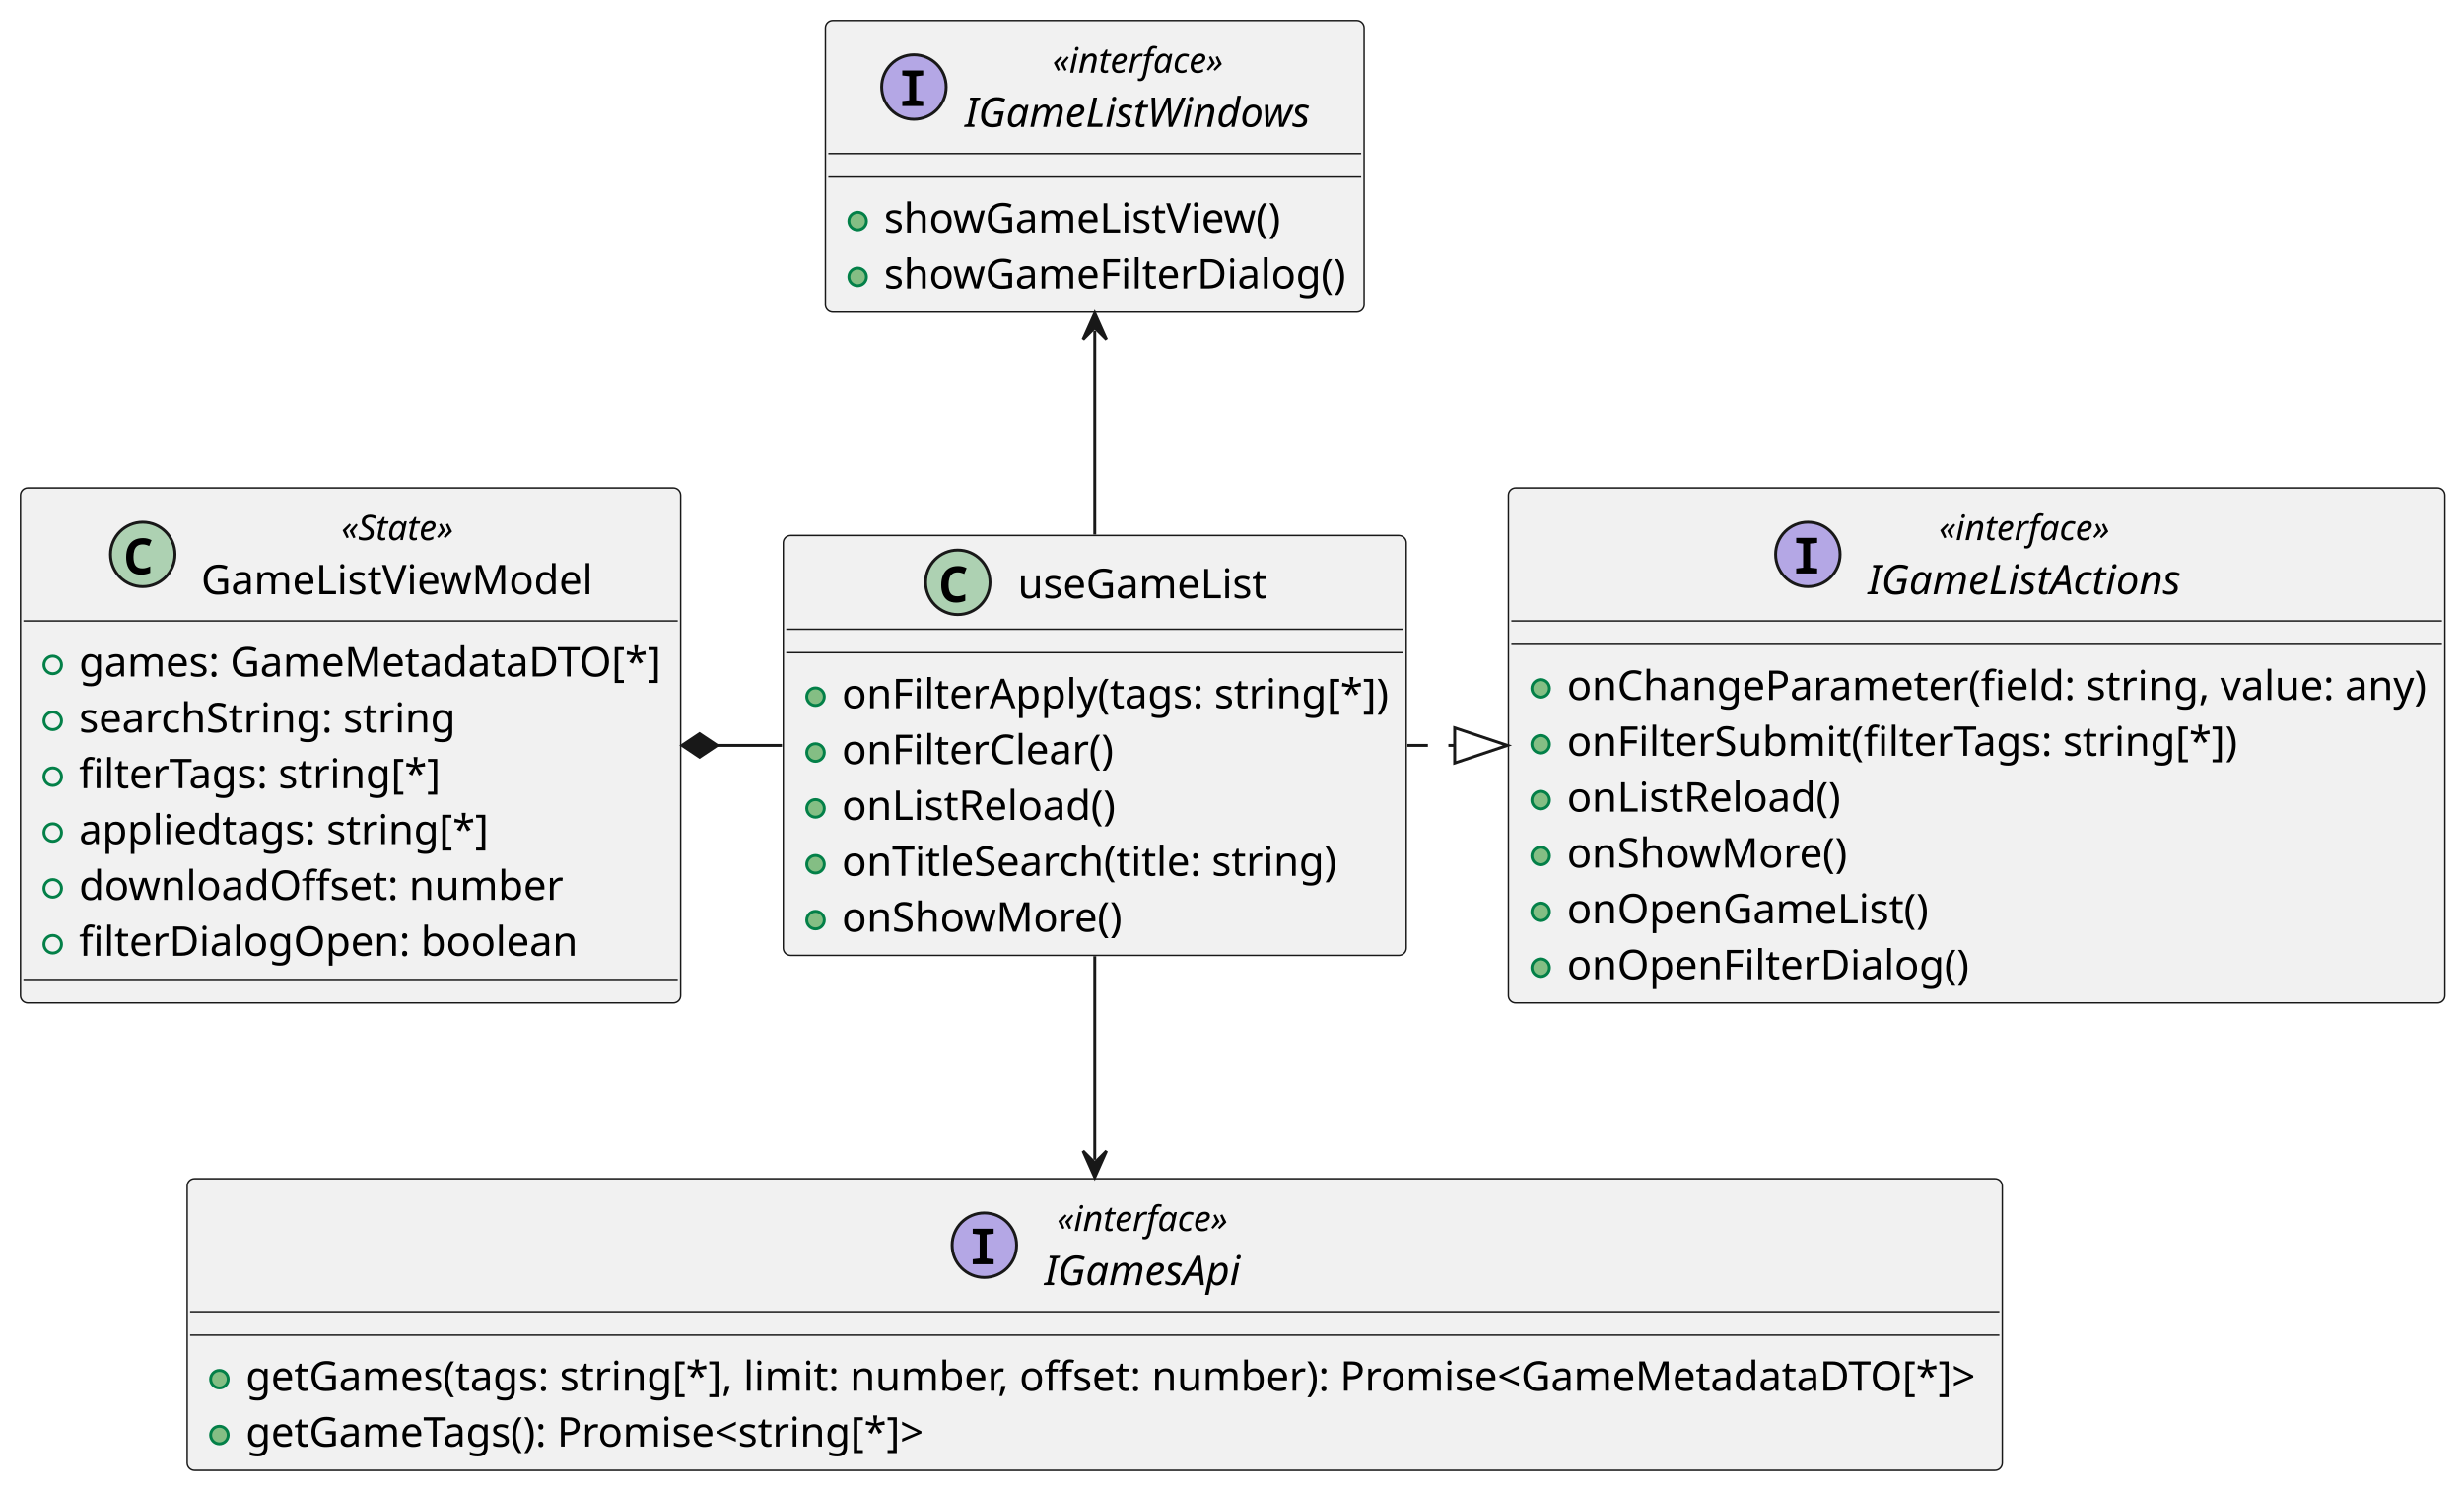
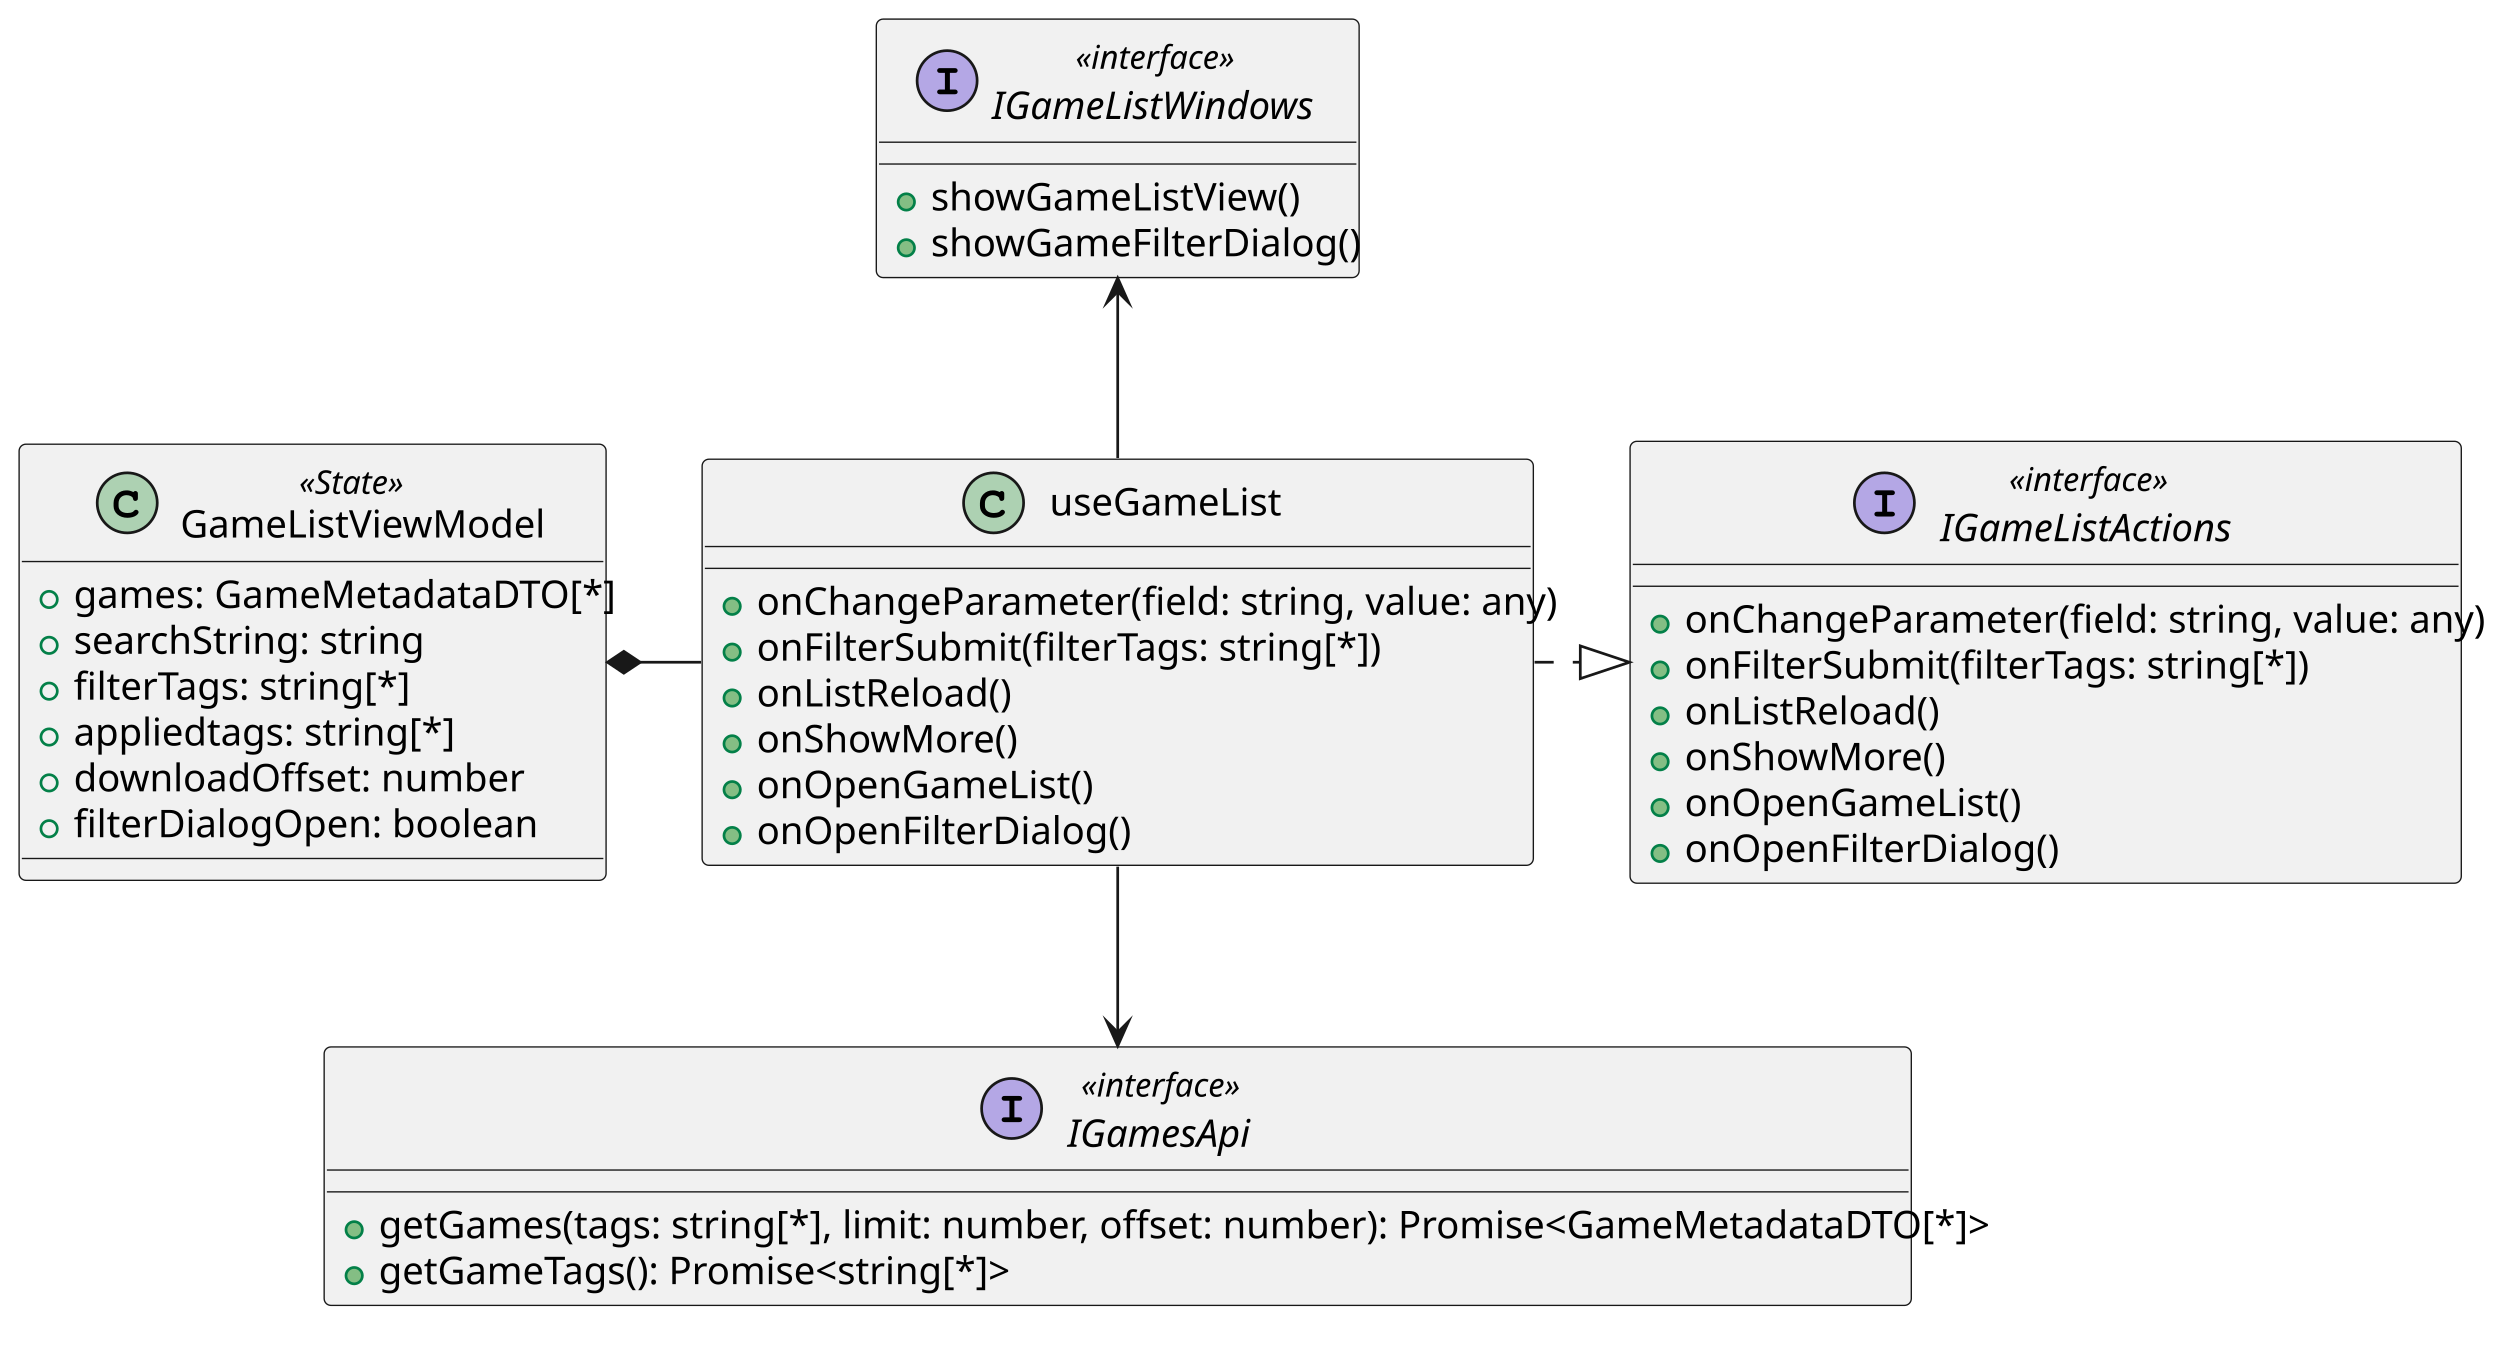
- <svg xmlns="http://www.w3.org/2000/svg" contentStyleType="text/css" data-diagram-type="CLASS" height="508px" preserveAspectRatio="none" style="width:841px;height:508px;background:#FFFFFF;" version="1.1" viewBox="0 0 841 508" width="841px" zoomAndPan="magnify">
+ <svg xmlns="http://www.w3.org/2000/svg" version="1.1" data-diagram-type="CLASS" style="width:916px;height:493px;background:#FFFFFF;" width="916px" height="493px" viewBox="0 0 916 493" zoomAndPan="magnify" preserveAspectRatio="none" contentStyleType="text/css">
  <defs />
-   <g>
-     <g class="entity" data-qualified-name="IGameListActions" data-source-line="2" id="ent0002">
-       <rect fill="#F1F1F1" height="175.82" rx="2.5" ry="2.5" style="stroke:#181818;stroke-width:0.5;" width="319.621" x="514.85" y="166.55" />
-       <ellipse cx="617.05" cy="189.256" fill="#B4A7E5" rx="11" ry="11" style="stroke:#181818;stroke-width:1;" />
-       <path d="M613.081,195.756 L613.081,194.053 L615.44,193.787 L615.44,185.584 L613.081,185.319 L613.081,183.615 L620.221,183.615 L620.221,185.319 L617.8,185.584 L617.8,193.787 L620.221,194.053 L620.221,195.756 L613.081,195.756 Z " fill="#000000" />
-       <text fill="#000000" font-family="sans-serif" font-size="12" font-style="italic" lengthAdjust="spacing" textLength="58.296" x="661.762" y="184.378">«interface»</text>
-       <text fill="#000000" font-family="sans-serif" font-size="14" font-style="italic" lengthAdjust="spacing" textLength="106.722" x="637.55" y="202.86">IGameListActions</text>
-       <line style="stroke:#181818;stroke-width:0.5;" x1="515.85" x2="833.471" y1="211.962" y2="211.962" />
-       <line style="stroke:#181818;stroke-width:0.5;" x1="515.85" x2="833.471" y1="219.962" y2="219.962" />
+   <g font-family="sans-serif" lengthAdjust="spacing">
+     <g class="entity" data-qualified-name="IGameListActions" id="ent0001" data-source-line="2">
+       <rect x="597.26" y="161.7" width="304.557" height="161.9" fill="#F1F1F1" style="stroke:#181818;stroke-width:0.5;" rx="2.5" ry="2.5" />
+       <ellipse cx="690.437" cy="184.25" rx="11" ry="11" fill="#B4A7E5" style="stroke:#181818;stroke-width:1;" />
+       <path d="M691.452,181.406 L693.109,181.406 C693.499,181.406 693.702,181.375 693.859,181.297 C694.124,181.125 694.296,180.828 694.296,180.531 C694.296,180.25 694.155,180 693.921,179.828 C693.734,179.703 693.577,179.656 693.109,179.656 L687.968,179.656 C687.53,179.656 687.39,179.672 687.218,179.781 C686.952,179.953 686.78,180.234 686.78,180.531 C686.78,180.813 686.921,181.094 687.155,181.25 C687.343,181.375 687.53,181.406 687.968,181.406 L689.624,181.406 L689.624,187.5 L687.968,187.5 C687.53,187.5 687.39,187.516 687.218,187.625 C686.952,187.781 686.78,188.078 686.78,188.359 C686.78,188.969 687.187,189.25 687.968,189.25 L693.109,189.25 C693.89,189.25 694.296,188.969 694.296,188.359 C694.296,188.094 694.155,187.844 693.921,187.672 C693.734,187.531 693.562,187.5 693.109,187.5 L691.452,187.5 L691.452,181.406 Z " fill="#000" />
+       <text x="736.106" y="179.9" fill="#000" font-size="12" textLength="59.364" font-style="italic">«interface»</text>
+       <text x="710.937" y="198.3" fill="#000" font-size="14" textLength="109.704" font-style="italic">IGameListActions</text>
+       <line x1="598.26" y1="206.8" x2="900.817" y2="206.8" style="stroke:#181818;stroke-width:0.5;" />
+       <line x1="598.26" y1="214.8" x2="900.817" y2="214.8" style="stroke:#181818;stroke-width:0.5;" />
      <g data-visibility-modifier="PUBLIC_METHOD">
-         <ellipse cx="525.85" cy="234.996" fill="#84BE84" rx="3" ry="3" style="stroke:#038048;stroke-width:1;" />
+         <ellipse cx="608.26" cy="228.7" rx="3" ry="3" fill="#84BE84" style="stroke:#038048;stroke-width:1;" />
      </g>
-       <text fill="#000000" font-family="sans-serif" font-size="14" lengthAdjust="spacing" textLength="293.621" x="534.85" y="238.928">onChangeParameter(field: string, value: any)</text>
+       <text x="617.26" y="231.806" fill="#000" font-size="14" textLength="278.557">onChangeParameter(field: string, value: any)</text>
      <g data-visibility-modifier="PUBLIC_METHOD">
-         <ellipse cx="525.85" cy="254.064" fill="#84BE84" rx="3" ry="3" style="stroke:#038048;stroke-width:1;" />
+         <ellipse cx="608.26" cy="245.5" rx="3" ry="3" fill="#84BE84" style="stroke:#038048;stroke-width:1;" />
      </g>
-       <text fill="#000000" font-family="sans-serif" font-size="14" lengthAdjust="spacing" textLength="229.907" x="534.85" y="257.996">onFilterSubmit(filterTags: string[*])</text>
+       <text x="617.26" y="248.606" fill="#000" font-size="14" textLength="212.379">onFilterSubmit(filterTags: string[*])</text>
      <g data-visibility-modifier="PUBLIC_METHOD">
-         <ellipse cx="525.85" cy="273.132" fill="#84BE84" rx="3" ry="3" style="stroke:#038048;stroke-width:1;" />
+         <ellipse cx="608.26" cy="262.3" rx="3" ry="3" fill="#84BE84" style="stroke:#038048;stroke-width:1;" />
      </g>
-       <text fill="#000000" font-family="sans-serif" font-size="14" lengthAdjust="spacing" textLength="93.38" x="534.85" y="277.064">onListReload()</text>
+       <text x="617.26" y="265.406" fill="#000" font-size="14" textLength="91.028">onListReload()</text>
      <g data-visibility-modifier="PUBLIC_METHOD">
-         <ellipse cx="525.85" cy="292.2" fill="#84BE84" rx="3" ry="3" style="stroke:#038048;stroke-width:1;" />
+         <ellipse cx="608.26" cy="279.1" rx="3" ry="3" fill="#84BE84" style="stroke:#038048;stroke-width:1;" />
      </g>
-       <text fill="#000000" font-family="sans-serif" font-size="14" lengthAdjust="spacing" textLength="96.18" x="534.85" y="296.132">onShowMore()</text>
+       <text x="617.26" y="282.206" fill="#000" font-size="14" textLength="91.798">onShowMore()</text>
      <g data-visibility-modifier="PUBLIC_METHOD">
-         <ellipse cx="525.85" cy="311.268" fill="#84BE84" rx="3" ry="3" style="stroke:#038048;stroke-width:1;" />
+         <ellipse cx="608.26" cy="295.9" rx="3" ry="3" fill="#84BE84" style="stroke:#038048;stroke-width:1;" />
      </g>
-       <text fill="#000000" font-family="sans-serif" font-size="14" lengthAdjust="spacing" textLength="123.353" x="534.85" y="315.2">onOpenGameList()</text>
+       <text x="617.26" y="299.006" fill="#000" font-size="14" textLength="119.042">onOpenGameList()</text>
      <g data-visibility-modifier="PUBLIC_METHOD">
-         <ellipse cx="525.85" cy="330.336" fill="#84BE84" rx="3" ry="3" style="stroke:#038048;stroke-width:1;" />
+         <ellipse cx="608.26" cy="312.7" rx="3" ry="3" fill="#84BE84" style="stroke:#038048;stroke-width:1;" />
      </g>
-       <text fill="#000000" font-family="sans-serif" font-size="14" lengthAdjust="spacing" textLength="137.214" x="534.85" y="334.268">onOpenFilterDialog()</text>
+       <text x="617.26" y="315.806" fill="#000" font-size="14" textLength="129.919">onOpenFilterDialog()</text>
    </g>
-     <g class="entity" data-qualified-name="IGamesApi" data-source-line="11" id="ent0003">
-       <rect fill="#F1F1F1" height="99.548" rx="2.5" ry="2.5" style="stroke:#181818;stroke-width:0.5;" width="619.528" x="63.89" y="402.37" />
-       <ellipse cx="335.979" cy="425.076" fill="#B4A7E5" rx="11" ry="11" style="stroke:#181818;stroke-width:1;" />
-       <path d="M332.01,431.576 L332.01,429.873 L334.37,429.607 L334.37,421.404 L332.01,421.139 L332.01,419.435 L339.151,419.435 L339.151,421.139 L336.729,421.404 L336.729,429.607 L339.151,429.873 L339.151,431.576 L332.01,431.576 Z " fill="#000000" />
-       <text fill="#000000" font-family="sans-serif" font-size="12" font-style="italic" lengthAdjust="spacing" textLength="58.296" x="360.756" y="420.198">«interface»</text>
-       <text fill="#000000" font-family="sans-serif" font-size="14" font-style="italic" lengthAdjust="spacing" textLength="66.85" x="356.479" y="438.68">IGamesApi</text>
-       <line style="stroke:#181818;stroke-width:0.5;" x1="64.89" x2="682.418" y1="447.782" y2="447.782" />
-       <line style="stroke:#181818;stroke-width:0.5;" x1="64.89" x2="682.418" y1="455.782" y2="455.782" />
+     <g class="entity" data-qualified-name="IGamesApi" id="ent0002" data-source-line="11">
+       <rect x="118.77" y="383.6" width="581.532" height="94.7" fill="#F1F1F1" style="stroke:#181818;stroke-width:0.5;" rx="2.5" ry="2.5" />
+       <ellipse cx="370.664" cy="406.15" rx="11" ry="11" fill="#B4A7E5" style="stroke:#181818;stroke-width:1;" />
+       <path d="M371.68,403.306 L373.336,403.306 C373.726,403.306 373.93,403.275 374.086,403.197 C374.351,403.025 374.523,402.728 374.523,402.431 C374.523,402.15 374.383,401.9 374.148,401.728 C373.961,401.603 373.805,401.556 373.336,401.556 L368.195,401.556 C367.758,401.556 367.617,401.572 367.445,401.681 C367.18,401.853 367.008,402.134 367.008,402.431 C367.008,402.713 367.148,402.994 367.383,403.15 C367.57,403.275 367.758,403.306 368.195,403.306 L369.851,403.306 L369.851,409.4 L368.195,409.4 C367.758,409.4 367.617,409.416 367.445,409.525 C367.18,409.681 367.008,409.978 367.008,410.259 C367.008,410.869 367.414,411.15 368.195,411.15 L373.336,411.15 C374.117,411.15 374.523,410.869 374.523,410.259 C374.523,409.994 374.383,409.744 374.148,409.572 C373.961,409.431 373.789,409.4 373.336,409.4 L371.68,409.4 L371.68,403.306 Z " fill="#000" />
+       <text x="396.104" y="401.8" fill="#000" font-size="12" textLength="59.364" font-style="italic">«interface»</text>
+       <text x="391.164" y="420.2" fill="#000" font-size="14" textLength="69.244" font-style="italic">IGamesApi</text>
+       <line x1="119.77" y1="428.7" x2="699.302" y2="428.7" style="stroke:#181818;stroke-width:0.5;" />
+       <line x1="119.77" y1="436.7" x2="699.302" y2="436.7" style="stroke:#181818;stroke-width:0.5;" />
      <g data-visibility-modifier="PUBLIC_METHOD">
-         <ellipse cx="74.89" cy="470.816" fill="#84BE84" rx="3" ry="3" style="stroke:#038048;stroke-width:1;" />
+         <ellipse cx="129.77" cy="450.6" rx="3" ry="3" fill="#84BE84" style="stroke:#038048;stroke-width:1;" />
      </g>
-       <text fill="#000000" font-family="sans-serif" font-size="14" lengthAdjust="spacing" textLength="593.528" x="83.89" y="474.748">getGames(tags: string[*], limit: number, offset: number): Promise&lt;GameMetadataDTO[*]&gt;</text>
+       <text x="138.77" y="453.706" fill="#000" font-size="14" textLength="555.532">getGames(tags: string[*], limit: number, offset: number): Promise&lt;GameMetadataDTO[*]&gt;</text>
      <g data-visibility-modifier="PUBLIC_METHOD">
-         <ellipse cx="74.89" cy="489.884" fill="#84BE84" rx="3" ry="3" style="stroke:#038048;stroke-width:1;" />
+         <ellipse cx="129.77" cy="467.4" rx="3" ry="3" fill="#84BE84" style="stroke:#038048;stroke-width:1;" />
      </g>
-       <text fill="#000000" font-family="sans-serif" font-size="14" lengthAdjust="spacing" textLength="232.721" x="83.89" y="493.816">getGameTags(): Promise&lt;string[*]&gt;</text>
+       <text x="138.77" y="470.506" fill="#000" font-size="14" textLength="220.961">getGameTags(): Promise&lt;string[*]&gt;</text>
    </g>
-     <g class="entity" data-qualified-name="IGameListWindows" data-source-line="16" id="ent0004">
-       <rect fill="#F1F1F1" height="99.548" rx="2.5" ry="2.5" style="stroke:#181818;stroke-width:0.5;" width="183.863" x="281.73" y="7" />
-       <ellipse cx="311.935" cy="29.706" fill="#B4A7E5" rx="11" ry="11" style="stroke:#181818;stroke-width:1;" />
-       <path d="M307.966,36.206 L307.966,34.503 L310.325,34.237 L310.325,26.034 L307.966,25.768 L307.966,24.065 L315.106,24.065 L315.106,25.768 L312.685,26.034 L312.685,34.237 L315.106,34.503 L315.106,36.206 L307.966,36.206 Z " fill="#000000" />
-       <text fill="#000000" font-family="sans-serif" font-size="12" font-style="italic" lengthAdjust="spacing" textLength="58.296" x="359.203" y="24.828">«interface»</text>
-       <text fill="#000000" font-family="sans-serif" font-size="14" font-style="italic" lengthAdjust="spacing" textLength="118.076" x="329.313" y="43.31">IGameListWindows</text>
-       <line style="stroke:#181818;stroke-width:0.5;" x1="282.73" x2="464.593" y1="52.412" y2="52.412" />
-       <line style="stroke:#181818;stroke-width:0.5;" x1="282.73" x2="464.593" y1="60.412" y2="60.412" />
+     <g class="entity" data-qualified-name="IGameListWindows" id="ent0003" data-source-line="16">
+       <rect x="321.08" y="7" width="176.905" height="94.7" fill="#F1F1F1" style="stroke:#181818;stroke-width:0.5;" rx="2.5" ry="2.5" />
+       <ellipse cx="347.026" cy="29.55" rx="11" ry="11" fill="#B4A7E5" style="stroke:#181818;stroke-width:1;" />
+       <path d="M348.041,26.706 L349.698,26.706 C350.088,26.706 350.291,26.675 350.448,26.597 C350.713,26.425 350.885,26.128 350.885,25.831 C350.885,25.55 350.745,25.3 350.51,25.128 C350.323,25.003 350.166,24.956 349.698,24.956 L344.557,24.956 C344.12,24.956 343.979,24.972 343.807,25.081 C343.541,25.253 343.37,25.534 343.37,25.831 C343.37,26.113 343.51,26.394 343.745,26.55 C343.932,26.675 344.12,26.706 344.557,26.706 L346.213,26.706 L346.213,32.8 L344.557,32.8 C344.12,32.8 343.979,32.816 343.807,32.925 C343.541,33.081 343.37,33.378 343.37,33.659 C343.37,34.269 343.776,34.55 344.557,34.55 L349.698,34.55 C350.479,34.55 350.885,34.269 350.885,33.659 C350.885,33.394 350.745,33.144 350.51,32.972 C350.323,32.831 350.151,32.8 349.698,32.8 L348.041,32.8 L348.041,26.706 Z " fill="#000" />
+       <text x="394.067" y="25.2" fill="#000" font-size="12" textLength="59.364" font-style="italic">«interface»</text>
+       <text x="363.458" y="43.6" fill="#000" font-size="14" textLength="120.581" font-style="italic">IGameListWindows</text>
+       <line x1="322.08" y1="52.1" x2="496.985" y2="52.1" style="stroke:#181818;stroke-width:0.5;" />
+       <line x1="322.08" y1="60.1" x2="496.985" y2="60.1" style="stroke:#181818;stroke-width:0.5;" />
      <g data-visibility-modifier="PUBLIC_METHOD">
-         <ellipse cx="292.73" cy="75.446" fill="#84BE84" rx="3" ry="3" style="stroke:#038048;stroke-width:1;" />
+         <ellipse cx="332.08" cy="74" rx="3" ry="3" fill="#84BE84" style="stroke:#038048;stroke-width:1;" />
      </g>
-       <text fill="#000000" font-family="sans-serif" font-size="14" lengthAdjust="spacing" textLength="135.883" x="301.73" y="79.378">showGameListView()</text>
+       <text x="341.08" y="77.106" fill="#000" font-size="14" textLength="132.243">showGameListView()</text>
      <g data-visibility-modifier="PUBLIC_METHOD">
-         <ellipse cx="292.73" cy="94.514" fill="#84BE84" rx="3" ry="3" style="stroke:#038048;stroke-width:1;" />
+         <ellipse cx="332.08" cy="90.8" rx="3" ry="3" fill="#84BE84" style="stroke:#038048;stroke-width:1;" />
      </g>
-       <text fill="#000000" font-family="sans-serif" font-size="14" lengthAdjust="spacing" textLength="157.863" x="301.73" y="98.446">showGameFilterDialog()</text>
+       <text x="341.08" y="93.906" fill="#000" font-size="14" textLength="150.905">showGameFilterDialog()</text>
    </g>
-     <g class="entity" data-qualified-name="useGameList" data-source-line="21" id="ent0005">
-       <rect fill="#F1F1F1" height="143.34" rx="2.5" ry="2.5" style="stroke:#181818;stroke-width:0.5;" width="212.619" x="267.35" y="182.79" />
-       <ellipse cx="326.913" cy="198.79" fill="#ADD1B2" rx="11" ry="11" style="stroke:#181818;stroke-width:1;" />
-       <path d="M326.382,205.712 Q324.632,205.712 323.491,204.977 Q322.366,204.227 321.803,202.884 Q321.257,201.524 321.257,199.727 Q321.257,197.696 321.913,196.243 Q322.569,194.79 323.85,194.009 Q325.132,193.227 327.007,193.227 Q327.897,193.227 328.569,193.415 Q329.241,193.587 329.928,193.931 L329.116,195.946 Q328.491,195.634 327.944,195.509 Q327.413,195.384 326.928,195.384 Q325.757,195.384 325.053,195.915 Q324.35,196.446 324.053,197.399 Q323.757,198.352 323.757,199.618 Q323.757,201.634 324.475,202.602 Q325.194,203.556 326.788,203.556 Q327.382,203.556 328.007,203.399 Q328.632,203.243 329.46,202.868 L329.46,205.087 Q328.725,205.399 327.928,205.556 Q327.147,205.712 326.382,205.712 Z " fill="#000000" />
-       <text fill="#000000" font-family="sans-serif" font-size="14" lengthAdjust="spacing" textLength="84.994" x="347.413" y="204.222">useGameList</text>
-       <line style="stroke:#181818;stroke-width:0.5;" x1="268.35" x2="478.969" y1="214.79" y2="214.79" />
-       <line style="stroke:#181818;stroke-width:0.5;" x1="268.35" x2="478.969" y1="222.79" y2="222.79" />
+     <g class="entity" data-qualified-name="useGameList" id="ent0004" data-source-line="21">
+       <rect x="257.26" y="168.25" width="304.557" height="148.8" fill="#F1F1F1" style="stroke:#181818;stroke-width:0.5;" rx="2.5" ry="2.5" />
+       <ellipse cx="364.052" cy="184.25" rx="11" ry="11" fill="#ADD1B2" style="stroke:#181818;stroke-width:1;" />
+       <path d="M359.052,185.406 C359.052,187.906 361.192,189.719 364.114,189.719 C365.348,189.719 366.52,189.422 367.27,188.906 C367.88,188.484 368.208,188.063 368.208,187.656 C368.208,187.188 367.786,186.781 367.286,186.781 C367.052,186.781 366.833,186.859 366.63,187.063 C366.192,187.5 366.192,187.5 366.02,187.594 C365.567,187.828 364.927,187.969 364.161,187.969 C362.161,187.969 360.88,186.953 360.88,185.375 L360.88,184.328 C360.88,182.625 362.098,181.422 363.802,181.422 C364.38,181.422 364.958,181.563 365.427,181.813 C365.895,182.078 366.067,182.266 366.13,182.625 C366.255,183.297 366.505,183.547 367.036,183.547 C367.317,183.547 367.598,183.406 367.786,183.188 C367.911,183.016 367.958,182.844 367.958,182.406 L367.958,181.047 C367.958,180.625 367.942,180.484 367.817,180.313 C367.645,180.063 367.364,179.906 367.036,179.906 C366.723,179.906 366.52,180.016 366.302,180.281 C365.13,179.781 364.692,179.672 363.739,179.672 C361.067,179.672 359.052,181.688 359.052,184.313 L359.052,185.406 Z " fill="#000" />
+       <text x="384.552" y="188.856" fill="#000" font-size="14" textLength="82.474">useGameList</text>
+       <line x1="258.26" y1="200.25" x2="560.817" y2="200.25" style="stroke:#181818;stroke-width:0.5;" />
+       <line x1="258.26" y1="208.25" x2="560.817" y2="208.25" style="stroke:#181818;stroke-width:0.5;" />
      <g data-visibility-modifier="PUBLIC_METHOD">
-         <ellipse cx="278.35" cy="237.824" fill="#84BE84" rx="3" ry="3" style="stroke:#038048;stroke-width:1;" />
+         <ellipse cx="268.26" cy="222.15" rx="3" ry="3" fill="#84BE84" style="stroke:#038048;stroke-width:1;" />
      </g>
-       <text fill="#000000" font-family="sans-serif" font-size="14" lengthAdjust="spacing" textLength="186.619" x="287.35" y="241.756">onFilterApply(tags: string[*])</text>
+       <text x="277.26" y="225.256" fill="#000" font-size="14" textLength="278.557">onChangeParameter(field: string, value: any)</text>
      <g data-visibility-modifier="PUBLIC_METHOD">
-         <ellipse cx="278.35" cy="256.892" fill="#84BE84" rx="3" ry="3" style="stroke:#038048;stroke-width:1;" />
+         <ellipse cx="268.26" cy="238.95" rx="3" ry="3" fill="#84BE84" style="stroke:#038048;stroke-width:1;" />
      </g>
-       <text fill="#000000" font-family="sans-serif" font-size="14" lengthAdjust="spacing" textLength="92.736" x="287.35" y="260.824">onFilterClear()</text>
+       <text x="277.26" y="242.056" fill="#000" font-size="14" textLength="212.379">onFilterSubmit(filterTags: string[*])</text>
      <g data-visibility-modifier="PUBLIC_METHOD">
-         <ellipse cx="278.35" cy="275.96" fill="#84BE84" rx="3" ry="3" style="stroke:#038048;stroke-width:1;" />
+         <ellipse cx="268.26" cy="255.75" rx="3" ry="3" fill="#84BE84" style="stroke:#038048;stroke-width:1;" />
      </g>
-       <text fill="#000000" font-family="sans-serif" font-size="14" lengthAdjust="spacing" textLength="93.38" x="287.35" y="279.892">onListReload()</text>
+       <text x="277.26" y="258.856" fill="#000" font-size="14" textLength="91.028">onListReload()</text>
      <g data-visibility-modifier="PUBLIC_METHOD">
-         <ellipse cx="278.35" cy="295.028" fill="#84BE84" rx="3" ry="3" style="stroke:#038048;stroke-width:1;" />
+         <ellipse cx="268.26" cy="272.55" rx="3" ry="3" fill="#84BE84" style="stroke:#038048;stroke-width:1;" />
      </g>
-       <text fill="#000000" font-family="sans-serif" font-size="14" lengthAdjust="spacing" textLength="169.105" x="287.35" y="298.96">onTitleSearch(title: string)</text>
+       <text x="277.26" y="275.656" fill="#000" font-size="14" textLength="91.798">onShowMore()</text>
      <g data-visibility-modifier="PUBLIC_METHOD">
-         <ellipse cx="278.35" cy="314.096" fill="#84BE84" rx="3" ry="3" style="stroke:#038048;stroke-width:1;" />
+         <ellipse cx="268.26" cy="289.35" rx="3" ry="3" fill="#84BE84" style="stroke:#038048;stroke-width:1;" />
      </g>
-       <text fill="#000000" font-family="sans-serif" font-size="14" lengthAdjust="spacing" textLength="96.18" x="287.35" y="318.028">onShowMore()</text>
+       <text x="277.26" y="292.456" fill="#000" font-size="14" textLength="119.042">onOpenGameList()</text>
+       <g data-visibility-modifier="PUBLIC_METHOD">
+         <ellipse cx="268.26" cy="306.15" rx="3" ry="3" fill="#84BE84" style="stroke:#038048;stroke-width:1;" />
+       </g>
+       <text x="277.26" y="309.256" fill="#000" font-size="14" textLength="129.919">onOpenFilterDialog()</text>
    </g>
-     <g class="entity" data-qualified-name="GameListViewModel" data-source-line="29" id="ent0006">
-       <rect fill="#F1F1F1" height="175.82" rx="2.5" ry="2.5" style="stroke:#181818;stroke-width:0.5;" width="225.317" x="7" y="166.55" />
-       <ellipse cx="48.721" cy="189.256" fill="#ADD1B2" rx="11" ry="11" style="stroke:#181818;stroke-width:1;" />
-       <path d="M48.19,196.178 Q46.44,196.178 45.299,195.444 Q44.174,194.694 43.611,193.35 Q43.065,191.99 43.065,190.194 Q43.065,188.162 43.721,186.709 Q44.377,185.256 45.658,184.475 Q46.94,183.694 48.815,183.694 Q49.705,183.694 50.377,183.881 Q51.049,184.053 51.736,184.397 L50.924,186.412 Q50.299,186.1 49.752,185.975 Q49.221,185.85 48.736,185.85 Q47.565,185.85 46.861,186.381 Q46.158,186.912 45.861,187.865 Q45.565,188.819 45.565,190.084 Q45.565,192.1 46.283,193.069 Q47.002,194.022 48.596,194.022 Q49.19,194.022 49.815,193.865 Q50.44,193.709 51.268,193.334 L51.268,195.553 Q50.533,195.865 49.736,196.022 Q48.955,196.178 48.19,196.178 Z " fill="#000000" />
-       <text fill="#000000" font-family="sans-serif" font-size="12" font-style="italic" lengthAdjust="spacing" textLength="38.28" x="116.487" y="184.378">«State»</text>
-       <text fill="#000000" font-family="sans-serif" font-size="14" lengthAdjust="spacing" textLength="133.938" x="68.659" y="202.86">GameListViewModel</text>
-       <line style="stroke:#181818;stroke-width:0.5;" x1="8" x2="231.317" y1="211.962" y2="211.962" />
+     <g class="entity" data-qualified-name="GameListViewModel" id="ent0005" data-source-line="30">
+       <rect x="7" y="162.75" width="215.069" height="159.8" fill="#F1F1F1" style="stroke:#181818;stroke-width:0.5;" rx="2.5" ry="2.5" />
+       <ellipse cx="46.617" cy="184.25" rx="11" ry="11" fill="#ADD1B2" style="stroke:#181818;stroke-width:1;" />
+       <path d="M41.617,185.406 C41.617,187.906 43.757,189.719 46.679,189.719 C47.914,189.719 49.085,189.422 49.835,188.906 C50.445,188.484 50.773,188.063 50.773,187.656 C50.773,187.188 50.351,186.781 49.851,186.781 C49.617,186.781 49.398,186.859 49.195,187.063 C48.757,187.5 48.757,187.5 48.585,187.594 C48.132,187.828 47.492,187.969 46.726,187.969 C44.726,187.969 43.445,186.953 43.445,185.375 L43.445,184.328 C43.445,182.625 44.664,181.422 46.367,181.422 C46.945,181.422 47.523,181.563 47.992,181.813 C48.46,182.078 48.632,182.266 48.695,182.625 C48.82,183.297 49.07,183.547 49.601,183.547 C49.882,183.547 50.164,183.406 50.351,183.188 C50.476,183.016 50.523,182.844 50.523,182.406 L50.523,181.047 C50.523,180.625 50.507,180.484 50.382,180.313 C50.21,180.063 49.929,179.906 49.601,179.906 C49.289,179.906 49.085,180.016 48.867,180.281 C47.695,179.781 47.257,179.672 46.304,179.672 C43.632,179.672 41.617,181.688 41.617,184.313 L41.617,185.406 Z " fill="#000" />
+       <text x="109.588" y="180.95" fill="#000" font-size="12" textLength="41.364" font-style="italic">«State»</text>
+       <text x="66.087" y="196.956" fill="#000" font-size="14" textLength="128.365">GameListViewModel</text>
+       <line x1="8" y1="205.75" x2="221.069" y2="205.75" style="stroke:#181818;stroke-width:0.5;" />
      <g data-visibility-modifier="PUBLIC_FIELD">
-         <ellipse cx="18" cy="226.996" fill="none" rx="3" ry="3" style="stroke:#038048;stroke-width:1;" />
+         <ellipse cx="18" cy="219.65" rx="3" ry="3" fill="none" style="stroke:#038048;stroke-width:1;" />
      </g>
-       <text fill="#000000" font-family="sans-serif" font-size="14" lengthAdjust="spacing" textLength="199.317" x="27" y="230.928">games: GameMetadataDTO[*]</text>
+       <text x="27" y="222.756" fill="#000" font-size="14" textLength="189.069">games: GameMetadataDTO[*]</text>
      <g data-visibility-modifier="PUBLIC_FIELD">
-         <ellipse cx="18" cy="246.064" fill="none" rx="3" ry="3" style="stroke:#038048;stroke-width:1;" />
+         <ellipse cx="18" cy="236.45" rx="3" ry="3" fill="none" style="stroke:#038048;stroke-width:1;" />
      </g>
-       <text fill="#000000" font-family="sans-serif" font-size="14" lengthAdjust="spacing" textLength="128.814" x="27" y="249.996">searchString: string</text>
+       <text x="27" y="239.556" fill="#000" font-size="14" textLength="120.596">searchString: string</text>
      <g data-visibility-modifier="PUBLIC_FIELD">
-         <ellipse cx="18" cy="265.132" fill="none" rx="3" ry="3" style="stroke:#038048;stroke-width:1;" />
+         <ellipse cx="18" cy="253.25" rx="3" ry="3" fill="none" style="stroke:#038048;stroke-width:1;" />
      </g>
-       <text fill="#000000" font-family="sans-serif" font-size="14" lengthAdjust="spacing" textLength="124.46" x="27" y="269.064">filterTags: string[*]</text>
+       <text x="27" y="256.356" fill="#000" font-size="14" textLength="112.812">filterTags: string[*]</text>
      <g data-visibility-modifier="PUBLIC_FIELD">
-         <ellipse cx="18" cy="284.2" fill="none" rx="3" ry="3" style="stroke:#038048;stroke-width:1;" />
+         <ellipse cx="18" cy="270.05" rx="3" ry="3" fill="none" style="stroke:#038048;stroke-width:1;" />
      </g>
-       <text fill="#000000" font-family="sans-serif" font-size="14" lengthAdjust="spacing" textLength="139.762" x="27" y="288.132">appliedtags: string[*]</text>
+       <text x="27" y="273.156" fill="#000" font-size="14" textLength="126.839">appliedtags: string[*]</text>
      <g data-visibility-modifier="PUBLIC_FIELD">
-         <ellipse cx="18" cy="303.268" fill="none" rx="3" ry="3" style="stroke:#038048;stroke-width:1;" />
+         <ellipse cx="18" cy="286.85" rx="3" ry="3" fill="none" style="stroke:#038048;stroke-width:1;" />
      </g>
-       <text fill="#000000" font-family="sans-serif" font-size="14" lengthAdjust="spacing" textLength="165.577" x="27" y="307.2">downloadOffset: number</text>
+       <text x="27" y="289.956" fill="#000" font-size="14" textLength="152.515">downloadOffset: number</text>
      <g data-visibility-modifier="PUBLIC_FIELD">
-         <ellipse cx="18" cy="322.336" fill="none" rx="3" ry="3" style="stroke:#038048;stroke-width:1;" />
+         <ellipse cx="18" cy="303.65" rx="3" ry="3" fill="none" style="stroke:#038048;stroke-width:1;" />
      </g>
-       <text fill="#000000" font-family="sans-serif" font-size="14" lengthAdjust="spacing" textLength="170.197" x="27" y="326.268">filterDialogOpen: boolean</text>
-       <line style="stroke:#181818;stroke-width:0.5;" x1="8" x2="231.317" y1="334.37" y2="334.37" />
+       <text x="27" y="306.756" fill="#000" font-size="14" textLength="157.961">filterDialogOpen: boolean</text>
+       <line x1="8" y1="314.55" x2="221.069" y2="314.55" style="stroke:#181818;stroke-width:0.5;" />
    </g>
-     <g class="link" data-entity-1="ent0004" data-entity-2="ent0005" data-link-type="dependency" data-source-line="38" id="lnk8">
-       <path codeLine="38" d="M373.66,112.91 C373.66,135.77 373.66,157.41 373.66,182.49" fill="none" id="IGameListWindows-backto-useGameList" style="stroke:#181818;stroke-width:1;" />
-       <polygon fill="#181818" points="373.66,106.91,369.66,115.91,373.66,111.91,377.66,115.91,373.66,106.91" style="stroke:#181818;stroke-width:1;" />
+     <g class="link" data-entity-1="ent0003" data-entity-2="ent0004" id="lnk7" data-source-line="39" data-link-type="dependency">
+       <path d="M409.53,106.88 C409.53,126.82 409.53,145.6 409.53,167.84" style="stroke:#181818;stroke-width:1;" fill="none" id="IGameListWindows-backto-useGameList" codeLine="39" />
+       <polygon points="409.53,101.88,405.53,110.88,409.53,106.88,413.53,110.88,409.53,101.88" fill="#181818" style="stroke:#181818;stroke-width:1;stroke-linejoin:miter;stroke-miterlimit:10;" />
    </g>
-     <g class="link" data-entity-1="ent0005" data-entity-2="ent0002" data-link-type="extension" data-source-line="39" id="lnk9">
-       <path codeLine="39" d="M480.36,254.46 C491.75,254.46 485.13,254.46 496.51,254.46" fill="none" id="useGameList-to-IGameListActions" style="stroke:#181818;stroke-width:1;stroke-dasharray:7,7;" />
-       <polygon fill="none" points="514.51,254.46,496.51,248.46,496.51,260.46,514.51,254.46" style="stroke:#181818;stroke-width:1;" />
+     <g class="link" data-entity-1="ent0004" data-entity-2="ent0001" id="lnk8" data-source-line="40" data-link-type="extension">
+       <path d="M562.27,242.65 C573.85,242.65 567.43,242.65 579.02,242.65" style="stroke:#181818;stroke-width:1;stroke-dasharray:7,7;" fill="none" id="useGameList-to-IGameListActions" codeLine="40" />
+       <polygon points="597.02,242.65,579.02,236.65,579.02,248.65,597.02,242.65" fill="none" style="stroke:#181818;stroke-width:1;stroke-linejoin:miter;stroke-miterlimit:10;" />
    </g>
-     <g class="link" data-entity-1="ent0005" data-entity-2="ent0003" data-link-type="dependency" data-source-line="40" id="lnk10">
-       <path codeLine="40" d="M373.66,326.39 C373.66,351.43 373.66,373.03 373.66,395.89" fill="none" id="useGameList-to-IGamesApi" style="stroke:#181818;stroke-width:1;" />
-       <polygon fill="#181818" points="373.66,401.89,377.66,392.89,373.66,396.89,369.66,392.89,373.66,401.89" style="stroke:#181818;stroke-width:1;" />
+     <g class="link" data-entity-1="ent0004" data-entity-2="ent0002" id="lnk9" data-source-line="41" data-link-type="dependency">
+       <path d="M409.53,317.55 C409.53,339.69 409.53,358.36 409.53,378.23" style="stroke:#181818;stroke-width:1;" fill="none" id="useGameList-to-IGamesApi" codeLine="41" />
+       <polygon points="409.53,383.23,413.53,374.23,409.53,378.23,405.53,374.23,409.53,383.23" fill="#181818" style="stroke:#181818;stroke-width:1;stroke-linejoin:miter;stroke-miterlimit:10;" />
    </g>
-     <g class="link" data-entity-1="ent0006" data-entity-2="ent0005" data-link-type="composition" data-source-line="41" id="lnk11">
-       <path codeLine="41" d="M244.77,254.46 C256.14,254.46 255.52,254.46 266.89,254.46" fill="none" id="GameListViewModel-backto-useGameList" style="stroke:#181818;stroke-width:1;" />
-       <polygon fill="#181818" points="232.77,254.46,238.77,258.46,244.77,254.46,238.77,250.46,232.77,254.46" style="stroke:#181818;stroke-width:1;" />
+     <g class="link" data-entity-1="ent0005" data-entity-2="ent0004" id="lnk10" data-source-line="42" data-link-type="composition">
+       <path d="M234.57,242.65 C246.01,242.65 245.45,242.65 256.89,242.65" style="stroke:#181818;stroke-width:1;" fill="none" id="GameListViewModel-backto-useGameList" codeLine="42" />
+       <polygon points="222.57,242.65,228.57,246.65,234.57,242.65,228.57,238.65,222.57,242.65" fill="#181818" style="stroke:#181818;stroke-width:1;stroke-linejoin:miter;stroke-miterlimit:10;" />
    </g>
  </g>
</svg>
